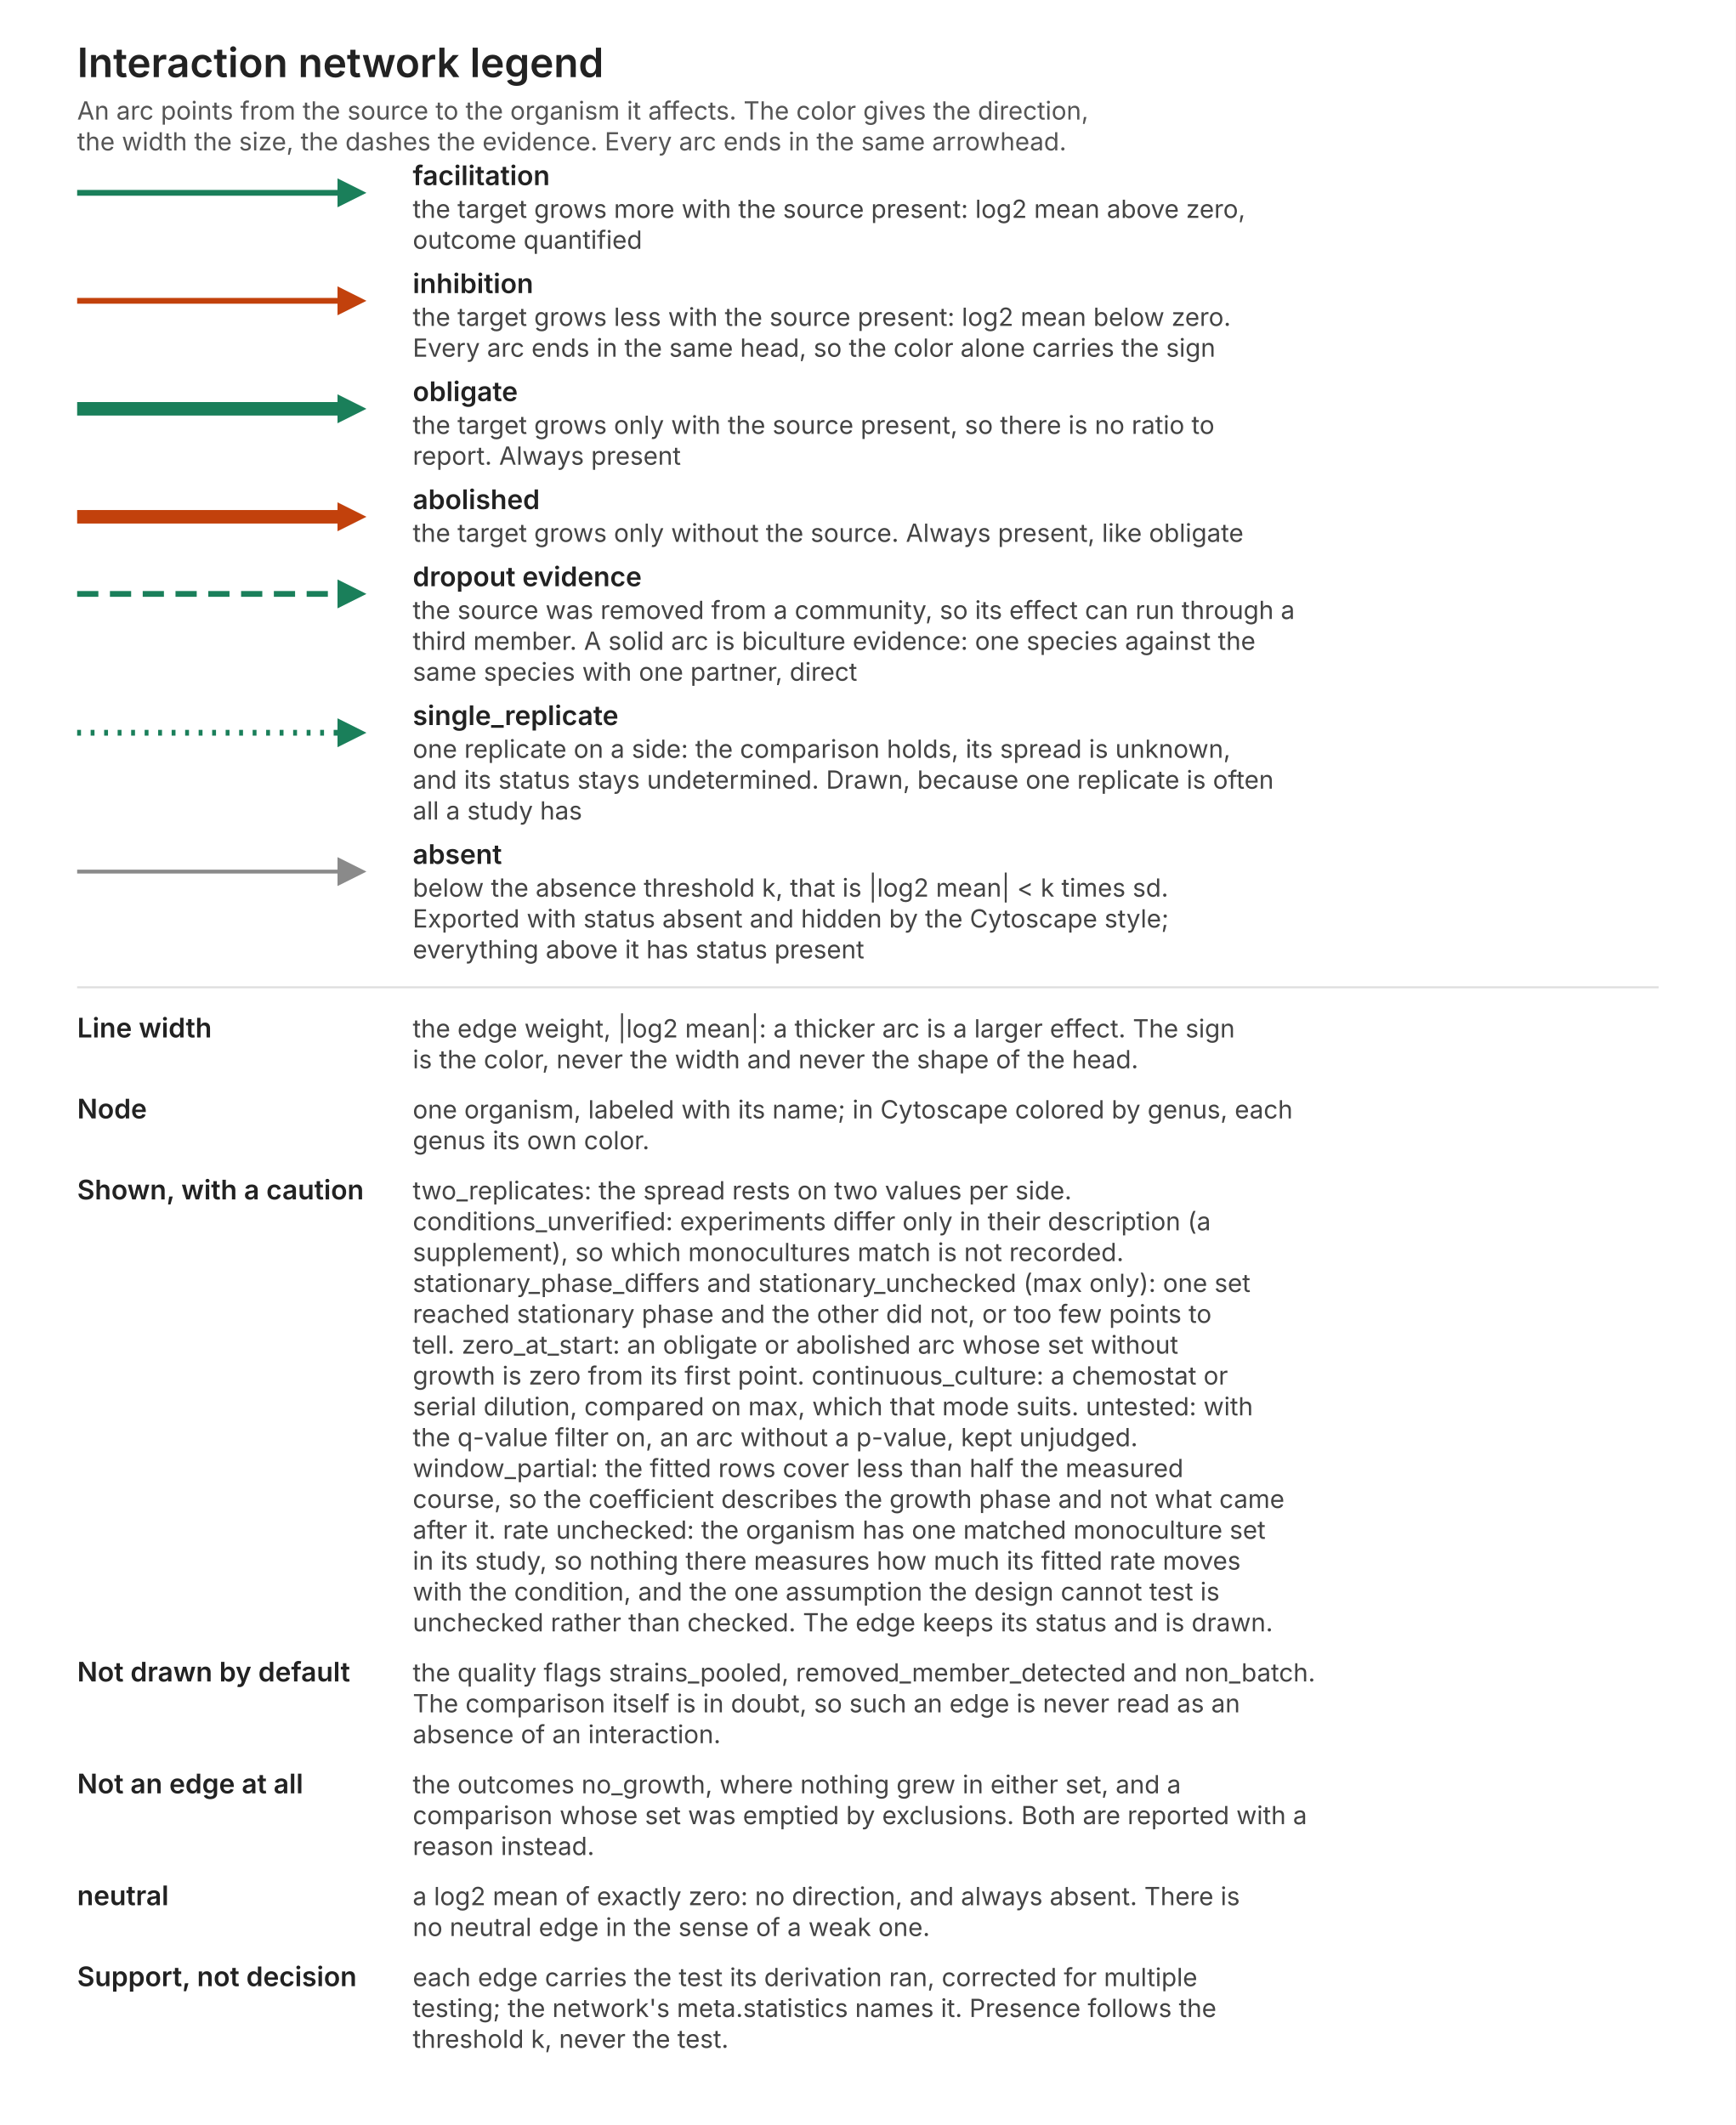
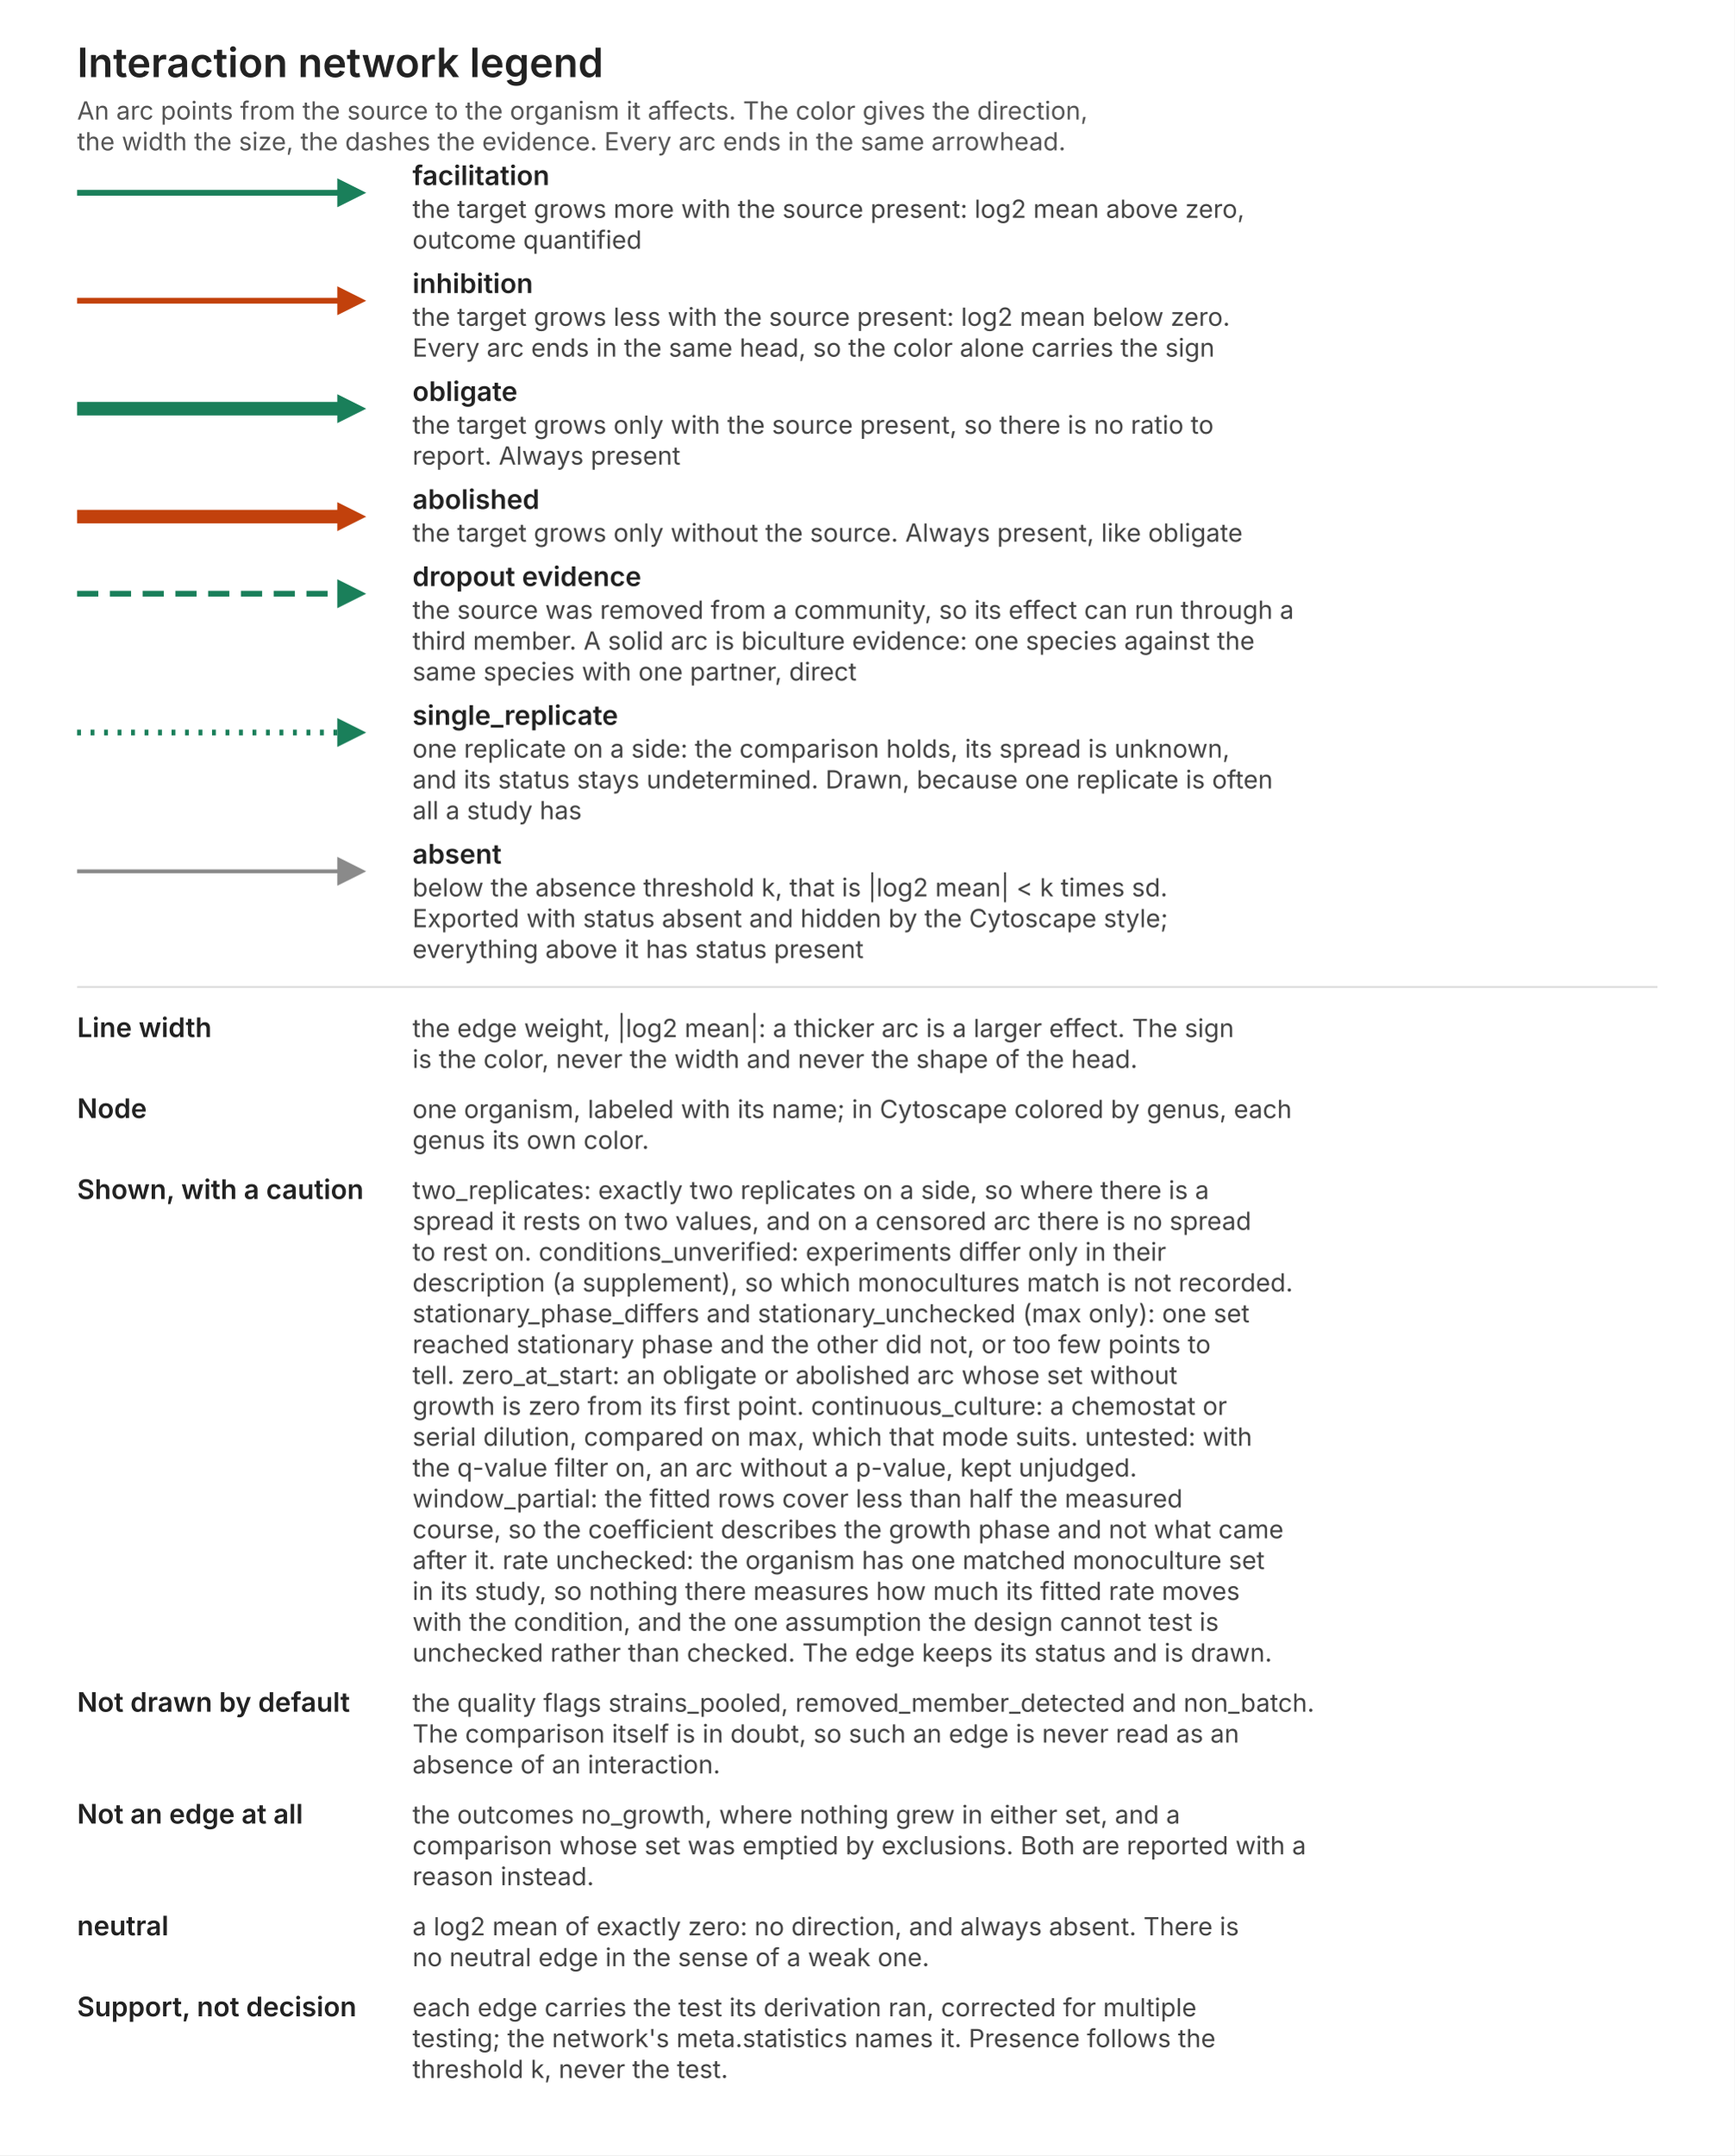
- <svg xmlns="http://www.w3.org/2000/svg" viewBox="0 0 900 1102" width="900" height="1102" role="img" aria-label="interaction network legend">
+ <svg xmlns="http://www.w3.org/2000/svg" viewBox="0 0 900 1118" width="900" height="1118" role="img" aria-label="interaction network legend">
  <style>text { font-family: system-ui, -apple-system, sans-serif; fill: #222222; }.title { font-size: 21px; font-weight: 600; }.subtitle { font-size: 13px; fill: #555555; }.label { font-size: 14px; font-weight: 600; }.meaning { font-size: 13px; fill: #444444; }</style>
-   <rect width="900" height="1102" fill="#ffffff" />
+   <rect width="900" height="1118" fill="#ffffff" />
  <text x="40" y="40" class="title">Interaction network legend</text>
  <text x="40" y="62" class="subtitle">An arc points from the source to the organism it affects. The color gives the direction,</text>
  <text x="40" y="78" class="subtitle">the width the size, the dashes the evidence. Every arc ends in the same arrowhead.</text>
  <line x1="40" y1="100" x2="176" y2="100" stroke="#1a7f5a" stroke-width="3" />
  <path d="M 190 100 l -15 -7.5 l 0 15 z" fill="#1a7f5a" />
  <text x="214" y="96" class="label">facilitation</text>
  <text x="214" y="113" class="meaning">the target grows more with the source present: log2 mean above zero,</text>
  <text x="214" y="129" class="meaning">outcome quantified</text>
  <line x1="40" y1="156" x2="176" y2="156" stroke="#c2410c" stroke-width="3" />
  <path d="M 190 156 l -15 -7.5 l 0 15 z" fill="#c2410c" />
  <text x="214" y="152" class="label">inhibition</text>
  <text x="214" y="169" class="meaning">the target grows less with the source present: log2 mean below zero.</text>
  <text x="214" y="185" class="meaning">Every arc ends in the same head, so the color alone carries the sign</text>
  <line x1="40" y1="212" x2="176" y2="212" stroke="#1a7f5a" stroke-width="7" />
  <path d="M 190 212 l -15 -7.5 l 0 15 z" fill="#1a7f5a" />
  <text x="214" y="208" class="label">obligate</text>
  <text x="214" y="225" class="meaning">the target grows only with the source present, so there is no ratio to</text>
  <text x="214" y="241" class="meaning">report. Always present</text>
  <line x1="40" y1="268" x2="176" y2="268" stroke="#c2410c" stroke-width="7" />
  <path d="M 190 268 l -15 -7.5 l 0 15 z" fill="#c2410c" />
  <text x="214" y="264" class="label">abolished</text>
  <text x="214" y="281" class="meaning">the target grows only without the source. Always present, like obligate</text>
  <line x1="40" y1="308" x2="176" y2="308" stroke="#1a7f5a" stroke-width="3" stroke-dasharray="11 6" />
  <path d="M 190 308 l -15 -7.5 l 0 15 z" fill="#1a7f5a" />
  <text x="214" y="304" class="label">dropout evidence</text>
  <text x="214" y="321" class="meaning">the source was removed from a community, so its effect can run through a</text>
  <text x="214" y="337" class="meaning">third member. A solid arc is biculture evidence: one species against the</text>
  <text x="214" y="353" class="meaning">same species with one partner, direct</text>
  <line x1="40" y1="380" x2="176" y2="380" stroke="#1a7f5a" stroke-width="3" stroke-dasharray="2 5" />
  <path d="M 190 380 l -15 -7.5 l 0 15 z" fill="#1a7f5a" />
  <text x="214" y="376" class="label">single_replicate</text>
  <text x="214" y="393" class="meaning">one replicate on a side: the comparison holds, its spread is unknown,</text>
  <text x="214" y="409" class="meaning">and its status stays undetermined. Drawn, because one replicate is often</text>
  <text x="214" y="425" class="meaning">all a study has</text>
  <line x1="40" y1="452" x2="176" y2="452" stroke="#8a8a8a" stroke-width="2" />
  <path d="M 190 452 l -15 -7.5 l 0 15 z" fill="#8a8a8a" />
  <text x="214" y="448" class="label">absent</text>
  <text x="214" y="465" class="meaning">below the absence threshold k, that is |log2 mean| &lt; k times sd.</text>
  <text x="214" y="481" class="meaning">Exported with status absent and hidden by the Cytoscape style;</text>
  <text x="214" y="497" class="meaning">everything above it has status present</text>
  <line x1="40" y1="512" x2="860" y2="512" stroke="#dddddd" />
  <text x="40" y="538" class="label">Line width</text>
  <text x="214" y="538" class="meaning">the edge weight, |log2 mean|: a thicker arc is a larger effect. The sign</text>
  <text x="214" y="554" class="meaning">is the color, never the width and never the shape of the head.</text>
  <text x="40" y="580" class="label">Node</text>
  <text x="214" y="580" class="meaning">one organism, labeled with its name; in Cytoscape colored by genus, each</text>
  <text x="214" y="596" class="meaning">genus its own color.</text>
  <text x="40" y="622" class="label">Shown, with a caution</text>
-   <text x="214" y="622" class="meaning">two_replicates: the spread rests on two values per side.</text>
-   <text x="214" y="638" class="meaning">conditions_unverified: experiments differ only in their description (a</text>
-   <text x="214" y="654" class="meaning">supplement), so which monocultures match is not recorded.</text>
-   <text x="214" y="670" class="meaning">stationary_phase_differs and stationary_unchecked (max only): one set</text>
-   <text x="214" y="686" class="meaning">reached stationary phase and the other did not, or too few points to</text>
-   <text x="214" y="702" class="meaning">tell. zero_at_start: an obligate or abolished arc whose set without</text>
-   <text x="214" y="718" class="meaning">growth is zero from its first point. continuous_culture: a chemostat or</text>
-   <text x="214" y="734" class="meaning">serial dilution, compared on max, which that mode suits. untested: with</text>
-   <text x="214" y="750" class="meaning">the q-value filter on, an arc without a p-value, kept unjudged.</text>
-   <text x="214" y="766" class="meaning">window_partial: the fitted rows cover less than half the measured</text>
-   <text x="214" y="782" class="meaning">course, so the coefficient describes the growth phase and not what came</text>
-   <text x="214" y="798" class="meaning">after it. rate unchecked: the organism has one matched monoculture set</text>
-   <text x="214" y="814" class="meaning">in its study, so nothing there measures how much its fitted rate moves</text>
-   <text x="214" y="830" class="meaning">with the condition, and the one assumption the design cannot test is</text>
-   <text x="214" y="846" class="meaning">unchecked rather than checked. The edge keeps its status and is drawn.</text>
-   <text x="40" y="872" class="label">Not drawn by default</text>
-   <text x="214" y="872" class="meaning">the quality flags strains_pooled, removed_member_detected and non_batch.</text>
-   <text x="214" y="888" class="meaning">The comparison itself is in doubt, so such an edge is never read as an</text>
-   <text x="214" y="904" class="meaning">absence of an interaction.</text>
-   <text x="40" y="930" class="label">Not an edge at all</text>
-   <text x="214" y="930" class="meaning">the outcomes no_growth, where nothing grew in either set, and a</text>
-   <text x="214" y="946" class="meaning">comparison whose set was emptied by exclusions. Both are reported with a</text>
-   <text x="214" y="962" class="meaning">reason instead.</text>
-   <text x="40" y="988" class="label">neutral</text>
-   <text x="214" y="988" class="meaning">a log2 mean of exactly zero: no direction, and always absent. There is</text>
-   <text x="214" y="1004" class="meaning">no neutral edge in the sense of a weak one.</text>
-   <text x="40" y="1030" class="label">Support, not decision</text>
-   <text x="214" y="1030" class="meaning">each edge carries the test its derivation ran, corrected for multiple</text>
-   <text x="214" y="1046" class="meaning">testing; the network's meta.statistics names it. Presence follows the</text>
-   <text x="214" y="1062" class="meaning">threshold k, never the test.</text>
+   <text x="214" y="622" class="meaning">two_replicates: exactly two replicates on a side, so where there is a</text>
+   <text x="214" y="638" class="meaning">spread it rests on two values, and on a censored arc there is no spread</text>
+   <text x="214" y="654" class="meaning">to rest on. conditions_unverified: experiments differ only in their</text>
+   <text x="214" y="670" class="meaning">description (a supplement), so which monocultures match is not recorded.</text>
+   <text x="214" y="686" class="meaning">stationary_phase_differs and stationary_unchecked (max only): one set</text>
+   <text x="214" y="702" class="meaning">reached stationary phase and the other did not, or too few points to</text>
+   <text x="214" y="718" class="meaning">tell. zero_at_start: an obligate or abolished arc whose set without</text>
+   <text x="214" y="734" class="meaning">growth is zero from its first point. continuous_culture: a chemostat or</text>
+   <text x="214" y="750" class="meaning">serial dilution, compared on max, which that mode suits. untested: with</text>
+   <text x="214" y="766" class="meaning">the q-value filter on, an arc without a p-value, kept unjudged.</text>
+   <text x="214" y="782" class="meaning">window_partial: the fitted rows cover less than half the measured</text>
+   <text x="214" y="798" class="meaning">course, so the coefficient describes the growth phase and not what came</text>
+   <text x="214" y="814" class="meaning">after it. rate unchecked: the organism has one matched monoculture set</text>
+   <text x="214" y="830" class="meaning">in its study, so nothing there measures how much its fitted rate moves</text>
+   <text x="214" y="846" class="meaning">with the condition, and the one assumption the design cannot test is</text>
+   <text x="214" y="862" class="meaning">unchecked rather than checked. The edge keeps its status and is drawn.</text>
+   <text x="40" y="888" class="label">Not drawn by default</text>
+   <text x="214" y="888" class="meaning">the quality flags strains_pooled, removed_member_detected and non_batch.</text>
+   <text x="214" y="904" class="meaning">The comparison itself is in doubt, so such an edge is never read as an</text>
+   <text x="214" y="920" class="meaning">absence of an interaction.</text>
+   <text x="40" y="946" class="label">Not an edge at all</text>
+   <text x="214" y="946" class="meaning">the outcomes no_growth, where nothing grew in either set, and a</text>
+   <text x="214" y="962" class="meaning">comparison whose set was emptied by exclusions. Both are reported with a</text>
+   <text x="214" y="978" class="meaning">reason instead.</text>
+   <text x="40" y="1004" class="label">neutral</text>
+   <text x="214" y="1004" class="meaning">a log2 mean of exactly zero: no direction, and always absent. There is</text>
+   <text x="214" y="1020" class="meaning">no neutral edge in the sense of a weak one.</text>
+   <text x="40" y="1046" class="label">Support, not decision</text>
+   <text x="214" y="1046" class="meaning">each edge carries the test its derivation ran, corrected for multiple</text>
+   <text x="214" y="1062" class="meaning">testing; the network's meta.statistics names it. Presence follows the</text>
+   <text x="214" y="1078" class="meaning">threshold k, never the test.</text>
</svg>
